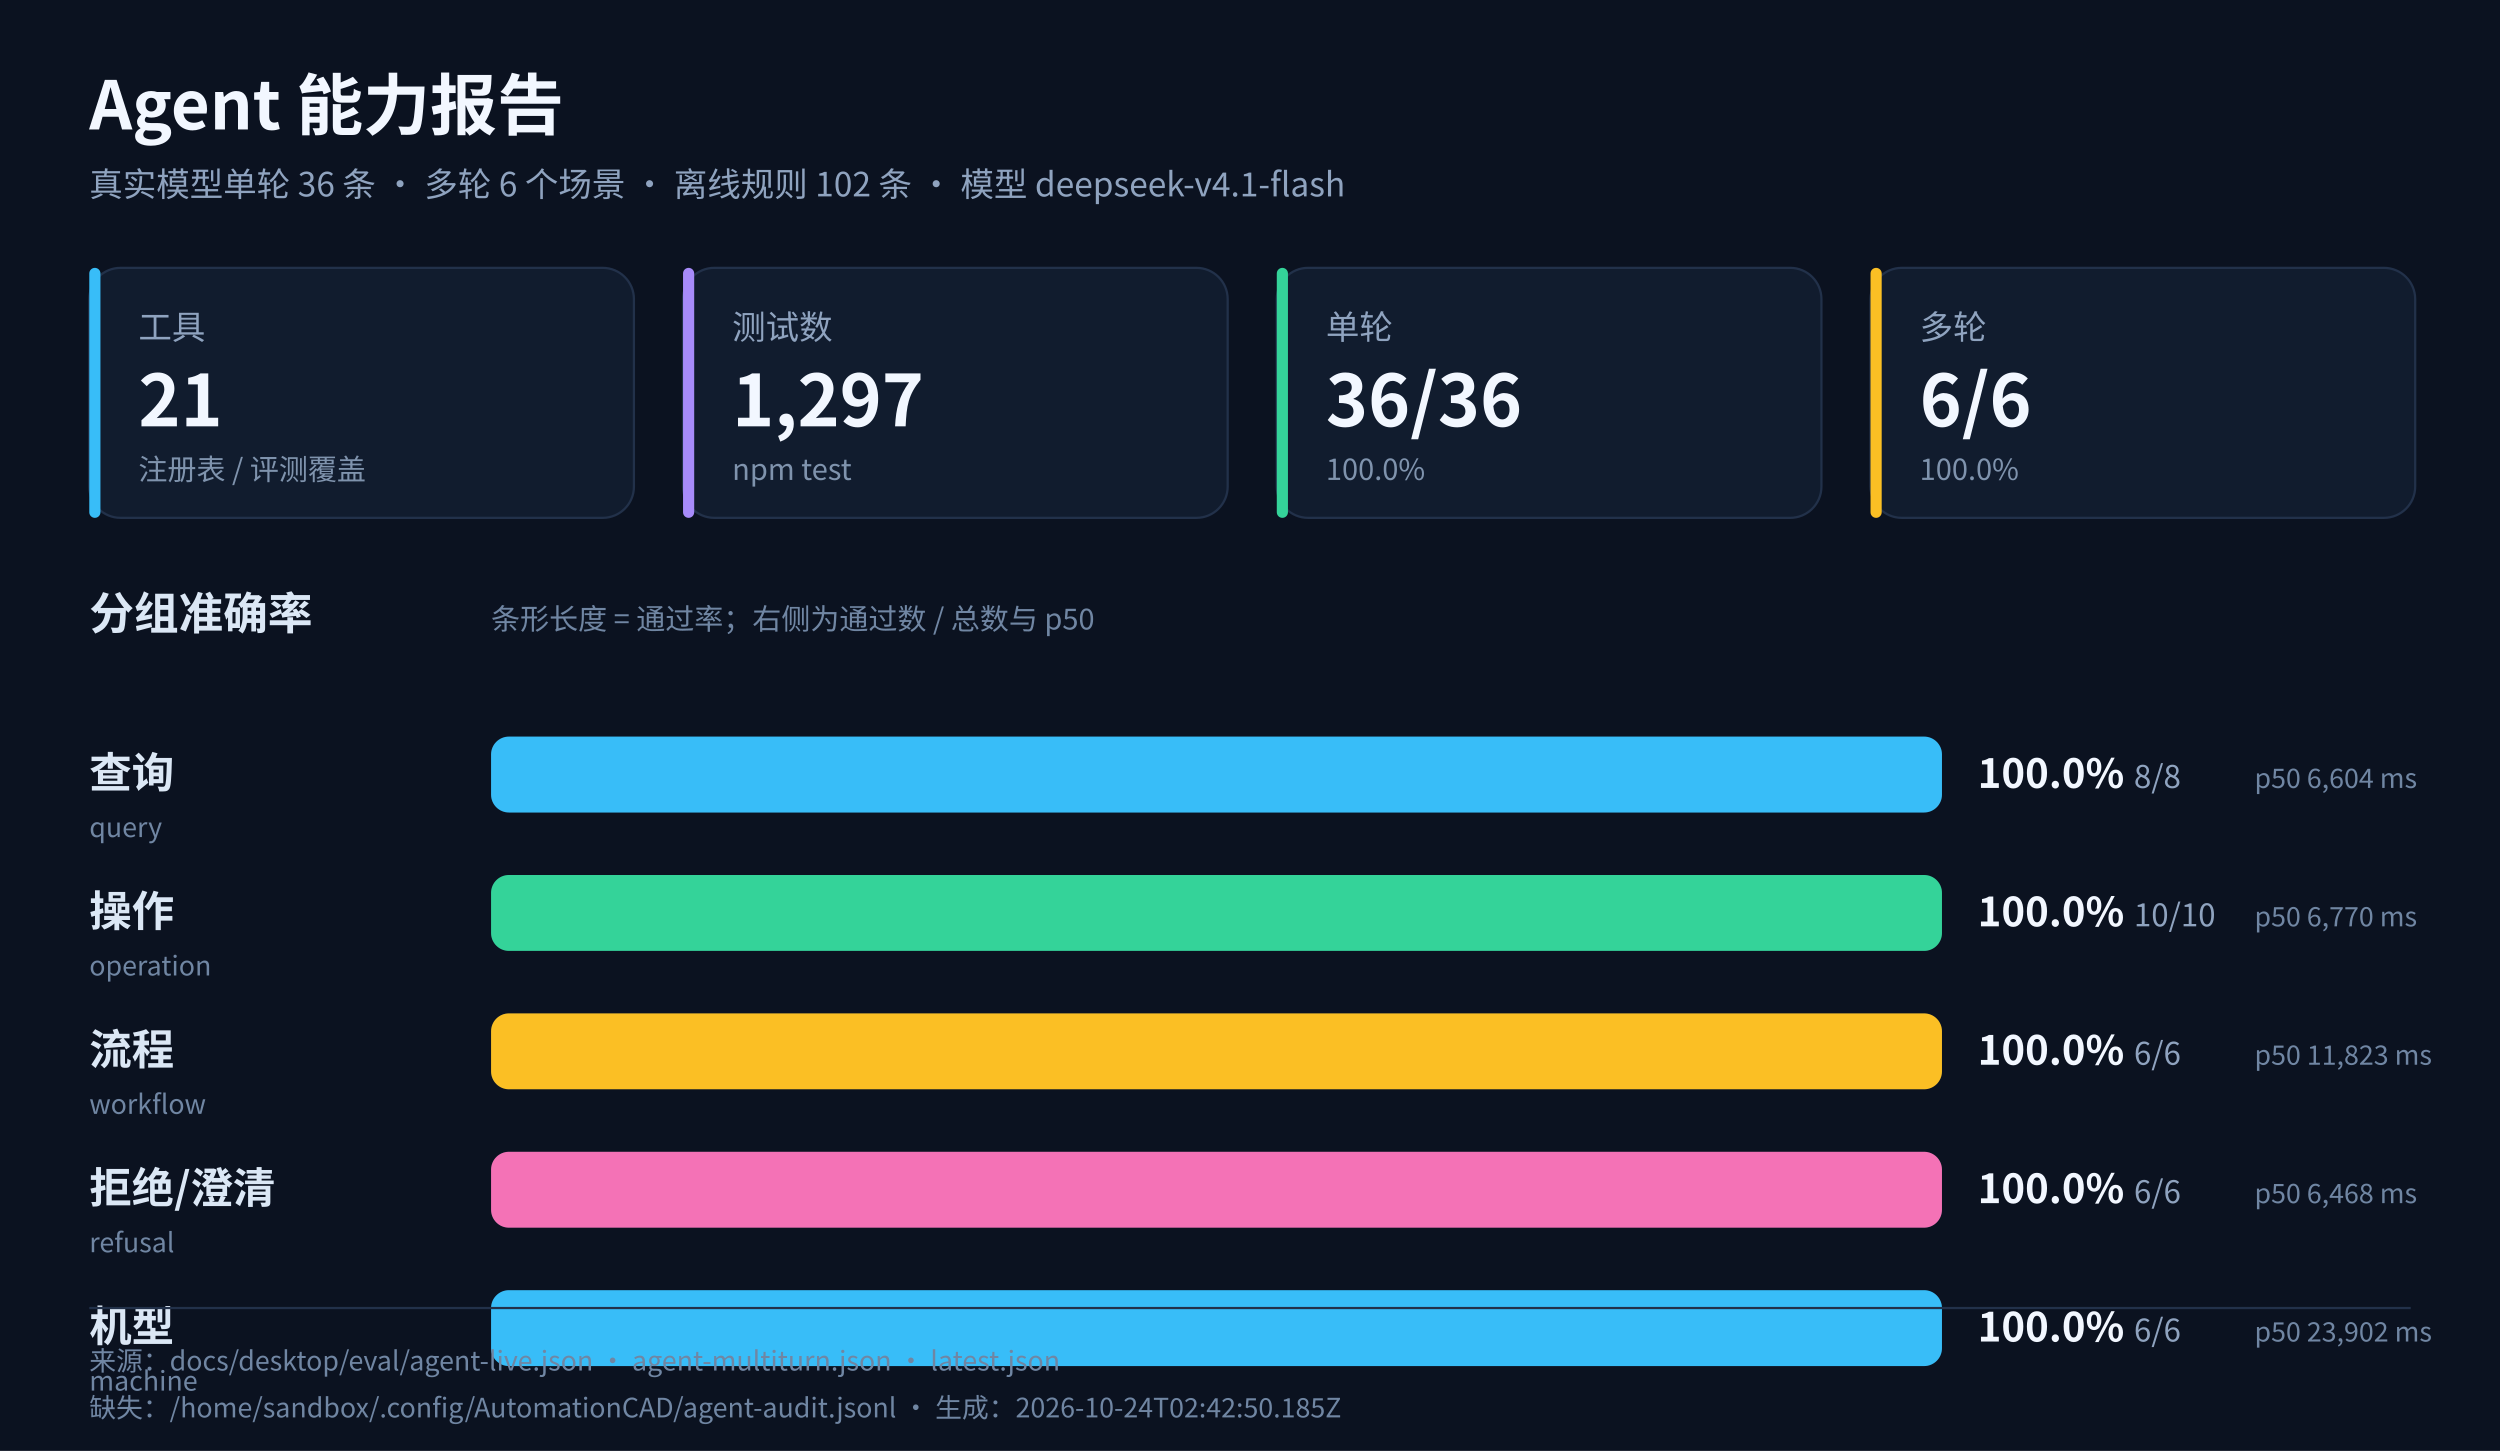
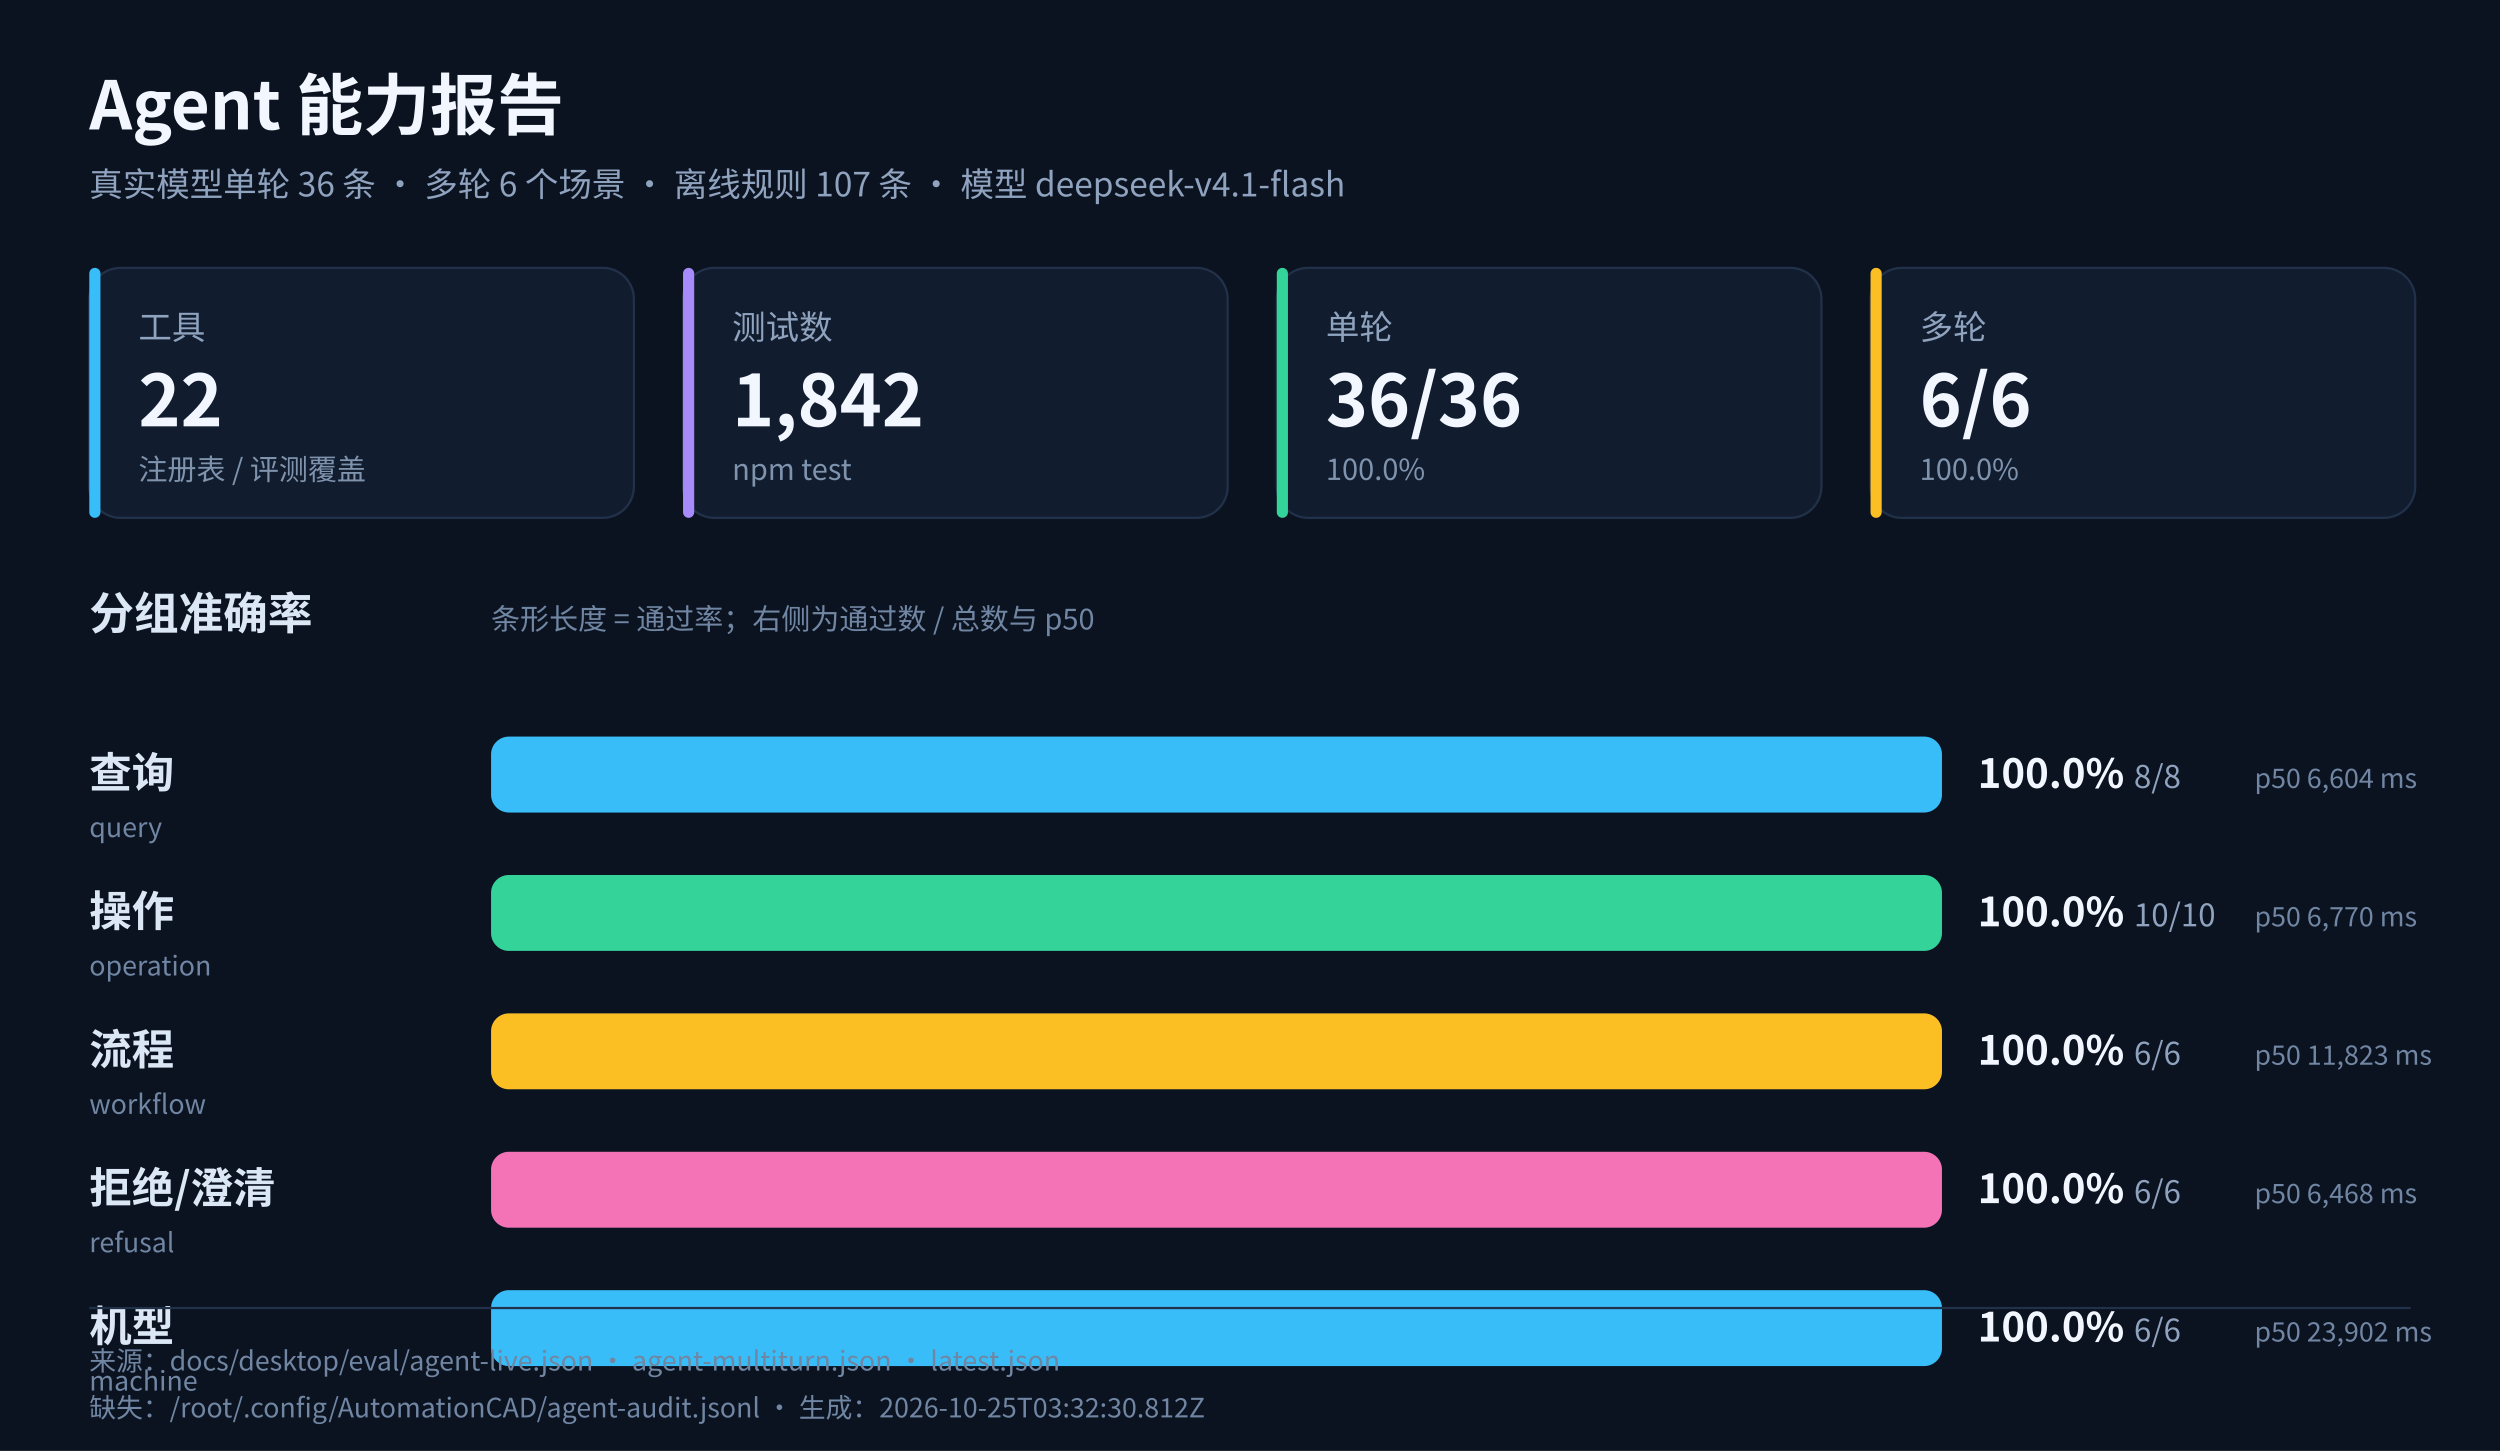
<svg xmlns="http://www.w3.org/2000/svg" width="1120" height="650" viewBox="0 0 1120 650" role="img" aria-labelledby="title desc">
  <style>
    text { font-family: "Noto Sans CJK SC", "Microsoft YaHei", "PingFang SC", "Source Han Sans SC", sans-serif; }
    .mono { font-family: "JetBrains Mono", "Cascadia Code", "Consolas", monospace; }
  </style>
  <rect width="1120" height="650" fill="#0b1220" />
  <text x="40" y="58" fill="#f2f7ff" font-size="30" font-weight="700">Agent 能力报告</text>
-   <text x="40" y="88" fill="#8fa3bf" font-size="15">真实模型单轮 36 条 · 多轮 6 个场景 · 离线规则 102 条 · 模型 deepseek-v4.1-flash</text>
+   <text x="40" y="88" fill="#8fa3bf" font-size="15">真实模型单轮 36 条 · 多轮 6 个场景 · 离线规则 107 条 · 模型 deepseek-v4.1-flash</text>
  <g>
    <rect x="40" y="120" width="244" height="112" rx="14" fill="#111c2e" stroke="#22314a" />
    <rect x="40" y="120" width="5" height="112" rx="2.5" fill="#38bdf8" />
    <text x="62" y="152" fill="#8fa3bf" font-size="15">工具</text>
-     <text x="62" y="191" fill="#f2f7ff" font-size="32" font-weight="700">21</text>
+     <text x="62" y="191" fill="#f2f7ff" font-size="32" font-weight="700">22</text>
    <text x="62" y="215" fill="#7f93ad" font-size="13">注册表 / 评测覆盖</text>
  </g>
  <g>
    <rect x="306" y="120" width="244" height="112" rx="14" fill="#111c2e" stroke="#22314a" />
    <rect x="306" y="120" width="5" height="112" rx="2.5" fill="#a78bfa" />
    <text x="328" y="152" fill="#8fa3bf" font-size="15">测试数</text>
-     <text x="328" y="191" fill="#f2f7ff" font-size="32" font-weight="700">1,297</text>
+     <text x="328" y="191" fill="#f2f7ff" font-size="32" font-weight="700">1,842</text>
    <text x="328" y="215" fill="#7f93ad" font-size="13">npm test</text>
  </g>
  <g>
    <rect x="572" y="120" width="244" height="112" rx="14" fill="#111c2e" stroke="#22314a" />
    <rect x="572" y="120" width="5" height="112" rx="2.5" fill="#34d399" />
    <text x="594" y="152" fill="#8fa3bf" font-size="15">单轮</text>
    <text x="594" y="191" fill="#f2f7ff" font-size="32" font-weight="700">36/36</text>
    <text x="594" y="215" fill="#7f93ad" font-size="13">100.0%</text>
  </g>
  <g>
    <rect x="838" y="120" width="244" height="112" rx="14" fill="#111c2e" stroke="#22314a" />
    <rect x="838" y="120" width="5" height="112" rx="2.5" fill="#fbbf24" />
    <text x="860" y="152" fill="#8fa3bf" font-size="15">多轮</text>
    <text x="860" y="191" fill="#f2f7ff" font-size="32" font-weight="700">6/6</text>
    <text x="860" y="215" fill="#7f93ad" font-size="13">100.0%</text>
  </g>
  <text x="40" y="282" fill="#dbe7f5" font-size="20" font-weight="700">分组准确率</text>
  <text x="220" y="282" fill="#7086a3" font-size="13">条形长度 = 通过率；右侧为通过数 / 总数与 p50</text>
  <g>
    <text x="40" y="353" fill="#dbe7f5" font-size="19" font-weight="600">查询</text>
    <text x="40" y="375" fill="#7086a3" font-size="12">query</text>
    <rect x="220" y="330" width="650" height="34" rx="8" fill="#172539" />
    <rect x="220" y="330" width="650" height="34" rx="8" fill="#38bdf8" />
    <text x="886" y="353" fill="#f2f7ff" font-size="18" font-weight="700">100.0%</text>
    <text x="956" y="353" fill="#8fa3bf" font-size="14">8/8</text>
    <text x="1010" y="353" fill="#7086a3" font-size="12">p50 6,604 ms</text>
  </g>
  <g>
    <text x="40" y="415" fill="#dbe7f5" font-size="19" font-weight="600">操作</text>
    <text x="40" y="437" fill="#7086a3" font-size="12">operation</text>
    <rect x="220" y="392" width="650" height="34" rx="8" fill="#172539" />
    <rect x="220" y="392" width="650" height="34" rx="8" fill="#34d399" />
    <text x="886" y="415" fill="#f2f7ff" font-size="18" font-weight="700">100.0%</text>
    <text x="956" y="415" fill="#8fa3bf" font-size="14">10/10</text>
    <text x="1010" y="415" fill="#7086a3" font-size="12">p50 6,770 ms</text>
  </g>
  <g>
    <text x="40" y="477" fill="#dbe7f5" font-size="19" font-weight="600">流程</text>
    <text x="40" y="499" fill="#7086a3" font-size="12">workflow</text>
    <rect x="220" y="454" width="650" height="34" rx="8" fill="#172539" />
    <rect x="220" y="454" width="650" height="34" rx="8" fill="#fbbf24" />
    <text x="886" y="477" fill="#f2f7ff" font-size="18" font-weight="700">100.0%</text>
    <text x="956" y="477" fill="#8fa3bf" font-size="14">6/6</text>
    <text x="1010" y="477" fill="#7086a3" font-size="12">p50 11,823 ms</text>
  </g>
  <g>
    <text x="40" y="539" fill="#dbe7f5" font-size="19" font-weight="600">拒绝/澄清</text>
    <text x="40" y="561" fill="#7086a3" font-size="12">refusal</text>
    <rect x="220" y="516" width="650" height="34" rx="8" fill="#172539" />
    <rect x="220" y="516" width="650" height="34" rx="8" fill="#f472b6" />
    <text x="886" y="539" fill="#f2f7ff" font-size="18" font-weight="700">100.0%</text>
    <text x="956" y="539" fill="#8fa3bf" font-size="14">6/6</text>
    <text x="1010" y="539" fill="#7086a3" font-size="12">p50 6,468 ms</text>
  </g>
  <g>
    <text x="40" y="601" fill="#dbe7f5" font-size="19" font-weight="600">机型</text>
    <text x="40" y="623" fill="#7086a3" font-size="12">machine</text>
    <rect x="220" y="578" width="650" height="34" rx="8" fill="#172539" />
    <rect x="220" y="578" width="650" height="34" rx="8" fill="#38bdf8" />
    <text x="886" y="601" fill="#f2f7ff" font-size="18" font-weight="700">100.0%</text>
    <text x="956" y="601" fill="#8fa3bf" font-size="14">6/6</text>
    <text x="1010" y="601" fill="#7086a3" font-size="12">p50 23,902 ms</text>
  </g>
  <line x1="40" y1="586" x2="1080" y2="586" stroke="#22314a" />
  <text x="40" y="614" fill="#7086a3" font-size="12">来源：docs/desktop/eval/agent-live.json · agent-multiturn.json · latest.json</text>
-   <text x="40" y="635" fill="#7086a3" font-size="12">缺失：/home/sandbox/.config/AutomationCAD/agent-audit.jsonl · 生成：2026-10-24T02:42:50.185Z</text>
+   <text x="40" y="635" fill="#7086a3" font-size="12">缺失：/root/.config/AutomationCAD/agent-audit.jsonl · 生成：2026-10-25T03:32:30.812Z</text>
</svg>
